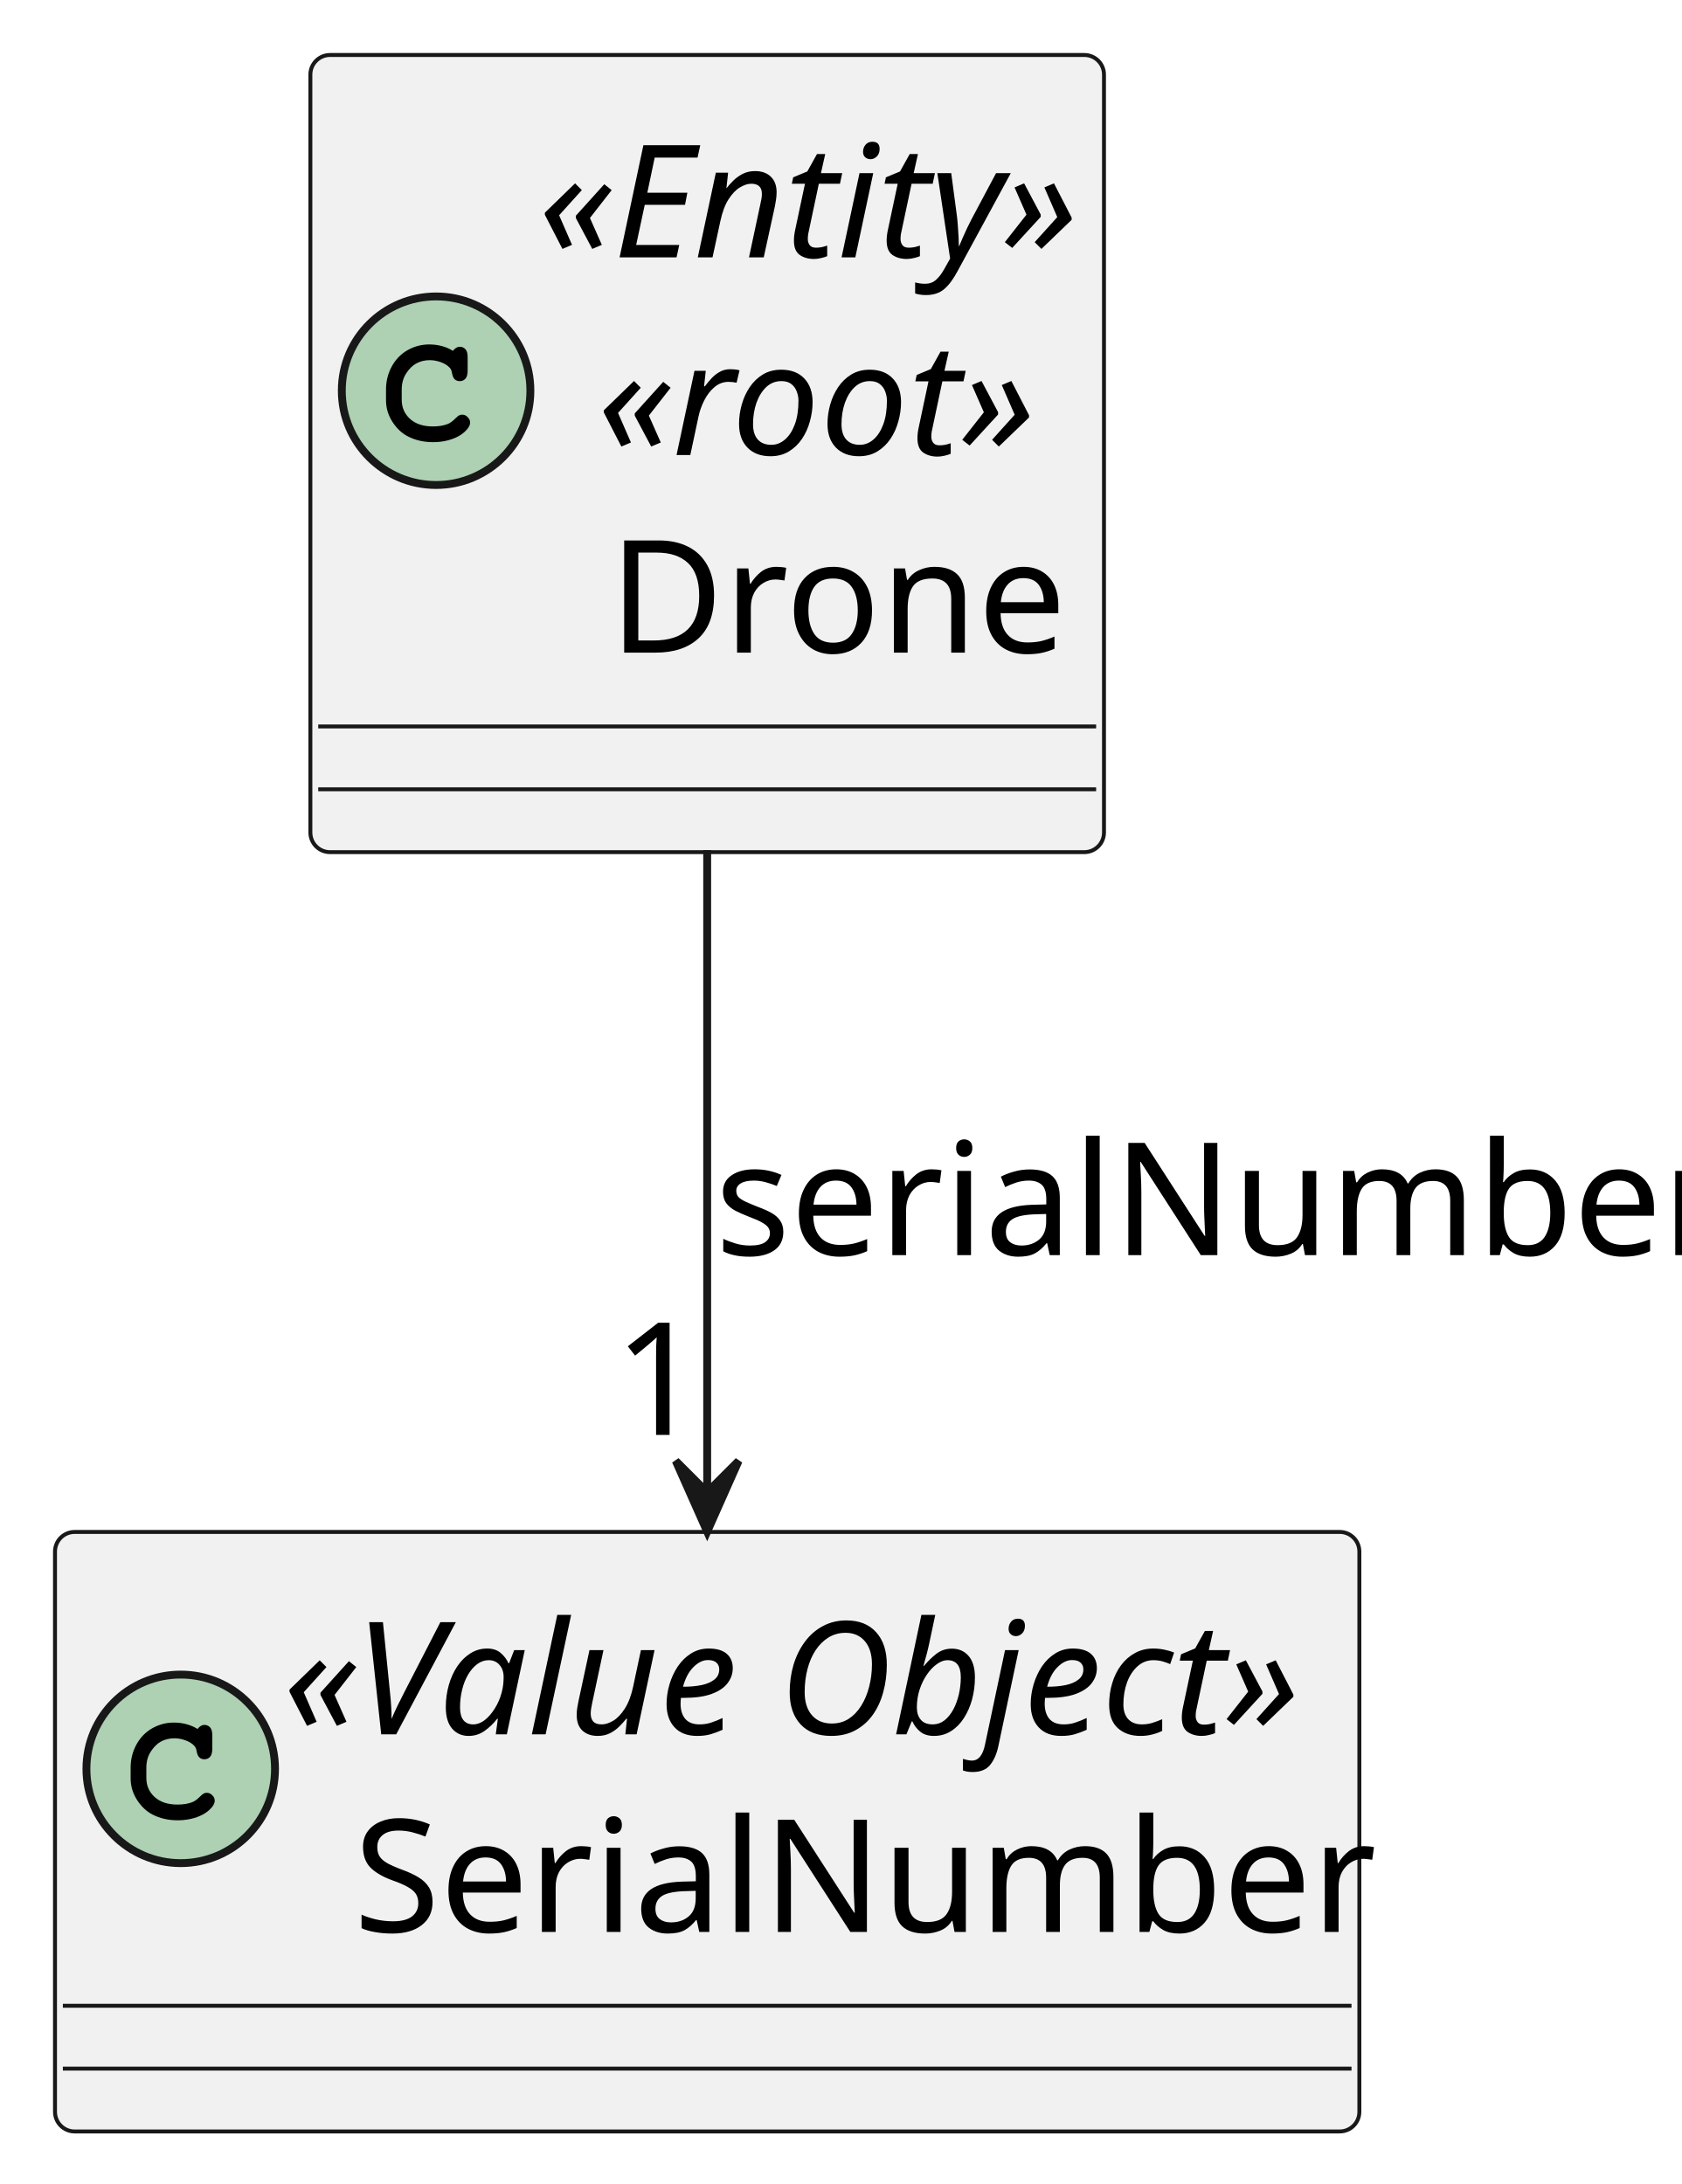
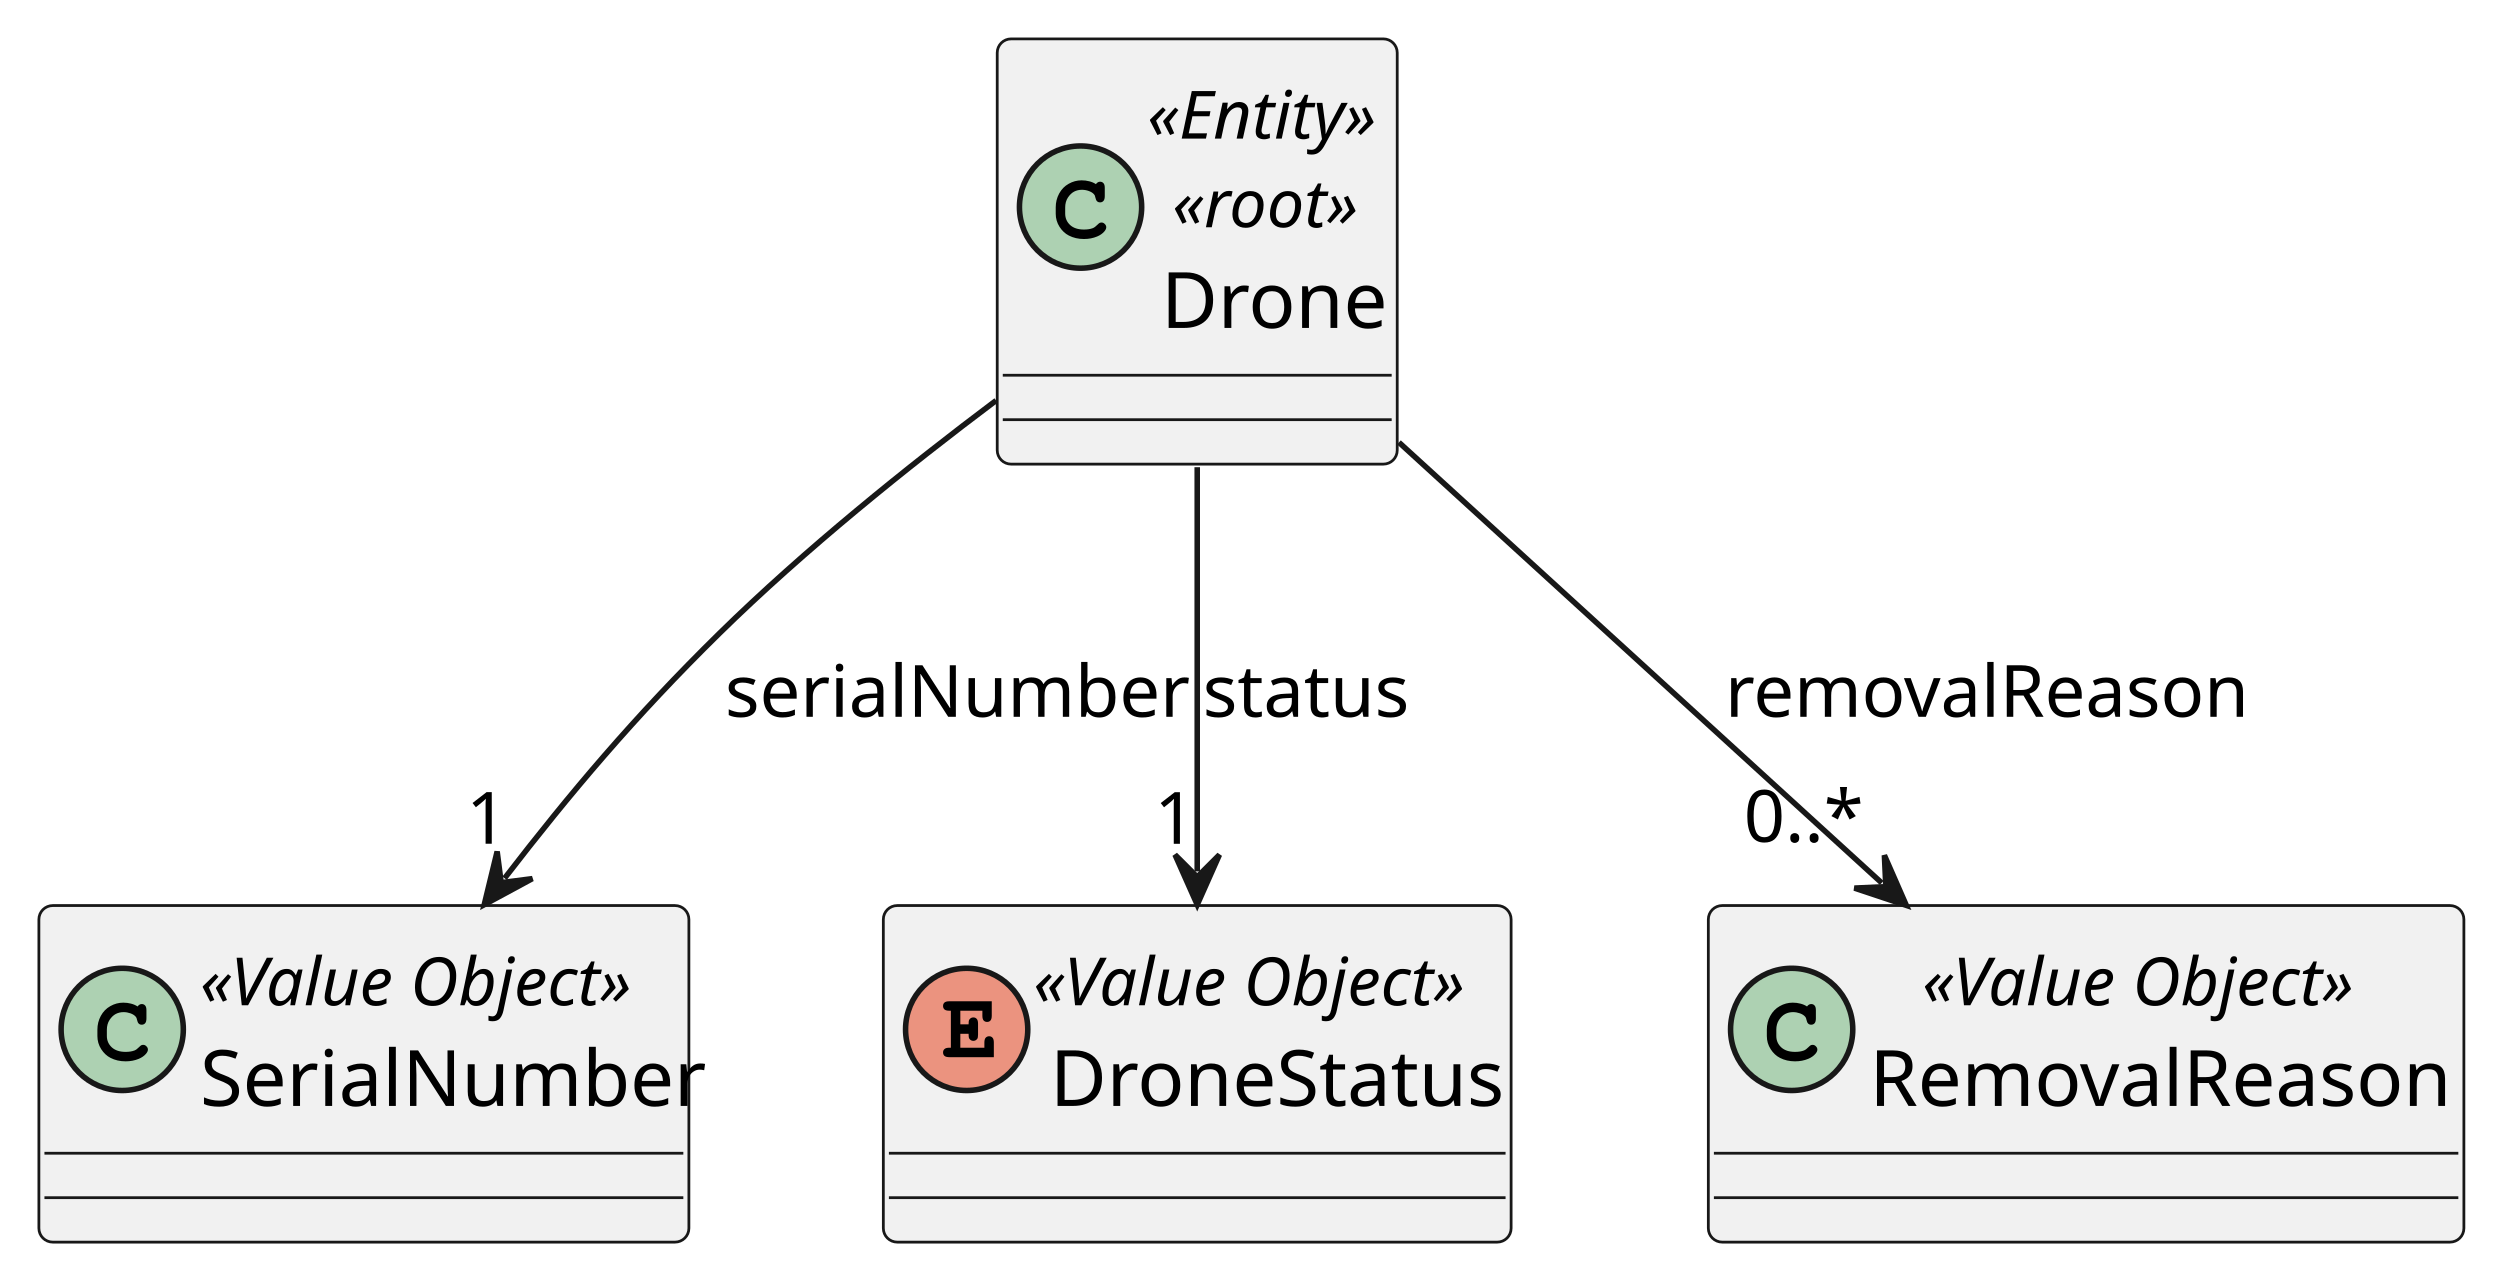
- <svg xmlns="http://www.w3.org/2000/svg" contentStyleType="text/css" height="278px" preserveAspectRatio="none" style="width:214px;height:278px;background:#FFFFFF;" version="1.1" viewBox="0 0 214 278" width="214px" zoomAndPan="magnify">
+ <svg xmlns="http://www.w3.org/2000/svg" contentStyleType="text/css" height="230px" preserveAspectRatio="none" style="width:450px;height:230px;background:#FFFFFF;" version="1.1" viewBox="0 0 450 230" width="450px" zoomAndPan="magnify">
  <defs />
  <g>
    <g id="elem_Drone">
-       <rect codeLine="4" fill="#F1F1F1" height="101.469" id="Drone" rx="2.5" ry="2.5" style="stroke:#181818;stroke-width:0.5;" width="101" x="39.5" y="7" />
-       <ellipse cx="55.5" cy="49.734" fill="#ADD1B2" rx="12" ry="12" style="stroke:#181818;stroke-width:1.0;" />
-       <path d="M57.641,44.656 Q57.828,44.406 58.047,44.281 Q58.266,44.141 58.516,44.141 Q58.953,44.141 59.234,44.453 Q59.516,44.75 59.516,45.469 L59.516,47.172 Q59.516,47.891 59.234,48.203 Q58.953,48.516 58.516,48.516 Q58.125,48.516 57.875,48.281 Q57.625,48.062 57.516,47.453 Q57.453,47.031 57.234,46.812 Q56.844,46.375 56.125,46.109 Q55.406,45.844 54.688,45.844 Q53.781,45.844 53.031,46.234 Q52.281,46.625 51.703,47.516 Q51.125,48.391 51.125,49.594 L51.125,50.891 Q51.125,52.344 52.172,53.312 Q53.234,54.281 55.094,54.281 Q56.203,54.281 56.984,53.969 Q57.422,53.797 57.938,53.281 Q58.25,52.969 58.422,52.875 Q58.594,52.781 58.828,52.781 Q59.219,52.781 59.516,53.094 Q59.828,53.391 59.828,53.797 Q59.828,54.203 59.422,54.672 Q58.828,55.359 57.891,55.75 Q56.625,56.281 55.109,56.281 Q53.328,56.281 51.906,55.547 Q50.75,54.953 49.938,53.688 Q49.125,52.422 49.125,50.938 L49.125,49.578 Q49.125,48.016 49.844,46.672 Q50.578,45.312 51.859,44.578 Q53.156,43.844 54.609,43.844 Q55.469,43.844 56.219,44.047 Q56.984,44.25 57.641,44.656 Z " fill="#000000" />
-       <text fill="#000000" font-family="sans-serif" font-size="20" font-style="italic" lengthAdjust="spacing" textLength="71" x="68.5" y="32.762">«Entity»</text>
-       <text fill="#000000" font-family="sans-serif" font-size="20" font-style="italic" lengthAdjust="spacing" textLength="56" x="76" y="57.918">«root»</text>
-       <text fill="#000000" font-family="sans-serif" font-size="20" lengthAdjust="spacing" textLength="53" x="77.5" y="83.074">Drone</text>
-       <line style="stroke:#181818;stroke-width:0.5;" x1="40.5" x2="139.5" y1="92.469" y2="92.469" />
-       <line style="stroke:#181818;stroke-width:0.5;" x1="40.5" x2="139.5" y1="100.469" y2="100.469" />
+       <rect codeLine="4" fill="#F1F1F1" height="76.543" id="Drone" rx="2.5" ry="2.5" style="stroke:#181818;stroke-width:0.5;" width="72" x="179.5" y="7" />
+       <ellipse cx="194.5" cy="37.272" fill="#ADD1B2" rx="11" ry="11" style="stroke:#181818;stroke-width:1.0;" />
+       <path d="M197.266,33.147 Q197.422,32.928 197.609,32.818 Q197.797,32.709 198.016,32.709 Q198.391,32.709 198.625,32.975 Q198.859,33.225 198.859,33.834 L198.859,35.287 Q198.859,35.897 198.625,36.162 Q198.391,36.428 198.016,36.428 Q197.672,36.428 197.469,36.225 Q197.266,36.037 197.156,35.522 Q197.109,35.162 196.922,34.975 Q196.594,34.6 195.984,34.381 Q195.375,34.162 194.75,34.162 Q193.984,34.162 193.344,34.49 Q192.719,34.818 192.219,35.568 Q191.734,36.318 191.734,37.35 L191.734,38.443 Q191.734,39.678 192.625,40.506 Q193.516,41.318 195.109,41.318 Q196.047,41.318 196.703,41.068 Q197.094,40.912 197.516,40.475 Q197.781,40.209 197.922,40.131 Q198.078,40.053 198.281,40.053 Q198.609,40.053 198.859,40.318 Q199.125,40.568 199.125,40.912 Q199.125,41.256 198.781,41.662 Q198.281,42.24 197.484,42.568 Q196.406,43.022 195.109,43.022 Q193.594,43.022 192.391,42.397 Q191.406,41.897 190.719,40.834 Q190.031,39.756 190.031,38.475 L190.031,37.318 Q190.031,35.99 190.641,34.85 Q191.266,33.693 192.359,33.084 Q193.453,32.459 194.688,32.459 Q195.422,32.459 196.062,32.631 Q196.719,32.787 197.266,33.147 Z " fill="#000000" />
+       <text fill="#000000" font-family="sans-serif" font-size="12" font-style="italic" lengthAdjust="spacing" textLength="44" x="206.5" y="24.949">«Entity»</text>
+       <text fill="#000000" font-family="sans-serif" font-size="12" font-style="italic" lengthAdjust="spacing" textLength="35" x="211" y="40.91">«root»</text>
+       <text fill="#000000" font-family="sans-serif" font-size="14" lengthAdjust="spacing" textLength="39" x="209" y="59.029">Drone</text>
+       <line style="stroke:#181818;stroke-width:0.5;" x1="180.5" x2="250.5" y1="67.543" y2="67.543" />
+       <line style="stroke:#181818;stroke-width:0.5;" x1="180.5" x2="250.5" y1="75.543" y2="75.543" />
    </g>
    <g id="elem_SerialNumber">
-       <rect codeLine="7" fill="#F1F1F1" height="76.312" id="SerialNumber" rx="2.5" ry="2.5" style="stroke:#181818;stroke-width:0.5;" width="166" x="7" y="195" />
-       <ellipse cx="23" cy="225.156" fill="#ADD1B2" rx="12" ry="12" style="stroke:#181818;stroke-width:1.0;" />
-       <path d="M25.141,220.078 Q25.328,219.828 25.547,219.703 Q25.766,219.562 26.016,219.562 Q26.453,219.562 26.734,219.875 Q27.016,220.172 27.016,220.891 L27.016,222.594 Q27.016,223.312 26.734,223.625 Q26.453,223.938 26.016,223.938 Q25.625,223.938 25.375,223.703 Q25.125,223.484 25.016,222.875 Q24.953,222.453 24.734,222.234 Q24.344,221.797 23.625,221.531 Q22.906,221.266 22.188,221.266 Q21.281,221.266 20.531,221.656 Q19.781,222.047 19.203,222.938 Q18.625,223.812 18.625,225.016 L18.625,226.312 Q18.625,227.766 19.672,228.734 Q20.734,229.703 22.594,229.703 Q23.703,229.703 24.484,229.391 Q24.922,229.219 25.438,228.703 Q25.75,228.391 25.922,228.297 Q26.094,228.203 26.328,228.203 Q26.719,228.203 27.016,228.516 Q27.328,228.812 27.328,229.219 Q27.328,229.625 26.922,230.094 Q26.328,230.781 25.391,231.172 Q24.125,231.703 22.609,231.703 Q20.828,231.703 19.406,230.969 Q18.25,230.375 17.438,229.109 Q16.625,227.844 16.625,226.359 L16.625,225 Q16.625,223.438 17.344,222.094 Q18.078,220.734 19.359,220 Q20.656,219.266 22.109,219.266 Q22.969,219.266 23.719,219.469 Q24.484,219.672 25.141,220.078 Z " fill="#000000" />
-       <text fill="#000000" font-family="sans-serif" font-size="20" font-style="italic" lengthAdjust="spacing" textLength="136" x="36" y="220.762">«Value Object»</text>
-       <text fill="#000000" font-family="sans-serif" font-size="20" lengthAdjust="spacing" textLength="118" x="45" y="245.918">SerialNumber</text>
-       <line style="stroke:#181818;stroke-width:0.5;" x1="8" x2="172" y1="255.312" y2="255.312" />
-       <line style="stroke:#181818;stroke-width:0.5;" x1="8" x2="172" y1="263.312" y2="263.312" />
+       <rect codeLine="7" fill="#F1F1F1" height="60.582" id="SerialNumber" rx="2.5" ry="2.5" style="stroke:#181818;stroke-width:0.5;" width="117" x="7" y="163" />
+       <ellipse cx="22" cy="185.291" fill="#ADD1B2" rx="11" ry="11" style="stroke:#181818;stroke-width:1.0;" />
+       <path d="M24.766,181.166 Q24.922,180.947 25.109,180.838 Q25.297,180.728 25.516,180.728 Q25.891,180.728 26.125,180.994 Q26.359,181.244 26.359,181.853 L26.359,183.307 Q26.359,183.916 26.125,184.182 Q25.891,184.447 25.516,184.447 Q25.172,184.447 24.969,184.244 Q24.766,184.057 24.656,183.541 Q24.609,183.182 24.422,182.994 Q24.094,182.619 23.484,182.4 Q22.875,182.182 22.25,182.182 Q21.484,182.182 20.844,182.51 Q20.219,182.838 19.719,183.588 Q19.234,184.338 19.234,185.369 L19.234,186.463 Q19.234,187.697 20.125,188.525 Q21.016,189.338 22.609,189.338 Q23.547,189.338 24.203,189.088 Q24.594,188.932 25.016,188.494 Q25.281,188.228 25.422,188.15 Q25.578,188.072 25.781,188.072 Q26.109,188.072 26.359,188.338 Q26.625,188.588 26.625,188.932 Q26.625,189.275 26.281,189.682 Q25.781,190.26 24.984,190.588 Q23.906,191.041 22.609,191.041 Q21.094,191.041 19.891,190.416 Q18.906,189.916 18.219,188.853 Q17.531,187.775 17.531,186.494 L17.531,185.338 Q17.531,184.01 18.141,182.869 Q18.766,181.713 19.859,181.103 Q20.953,180.478 22.188,180.478 Q22.922,180.478 23.562,180.65 Q24.219,180.807 24.766,181.166 Z " fill="#000000" />
+       <text fill="#000000" font-family="sans-serif" font-size="12" font-style="italic" lengthAdjust="spacing" textLength="85" x="36" y="180.949">«Value Object»</text>
+       <text fill="#000000" font-family="sans-serif" font-size="14" lengthAdjust="spacing" textLength="85" x="36" y="199.068">SerialNumber</text>
+       <line style="stroke:#181818;stroke-width:0.5;" x1="8" x2="123" y1="207.582" y2="207.582" />
+       <line style="stroke:#181818;stroke-width:0.5;" x1="8" x2="123" y1="215.582" y2="215.582" />
+     </g>
+     <g id="elem_DroneStatus">
+       <rect codeLine="10" fill="#F1F1F1" height="60.582" id="DroneStatus" rx="2.5" ry="2.5" style="stroke:#181818;stroke-width:0.5;" width="113" x="159" y="163" />
+       <ellipse cx="174" cy="185.291" fill="#EB937F" rx="11" ry="11" style="stroke:#181818;stroke-width:1.0;" />
+       <path d="M172.859,186.088 L172.859,188.588 L177.188,188.588 L177.188,187.666 Q177.188,187.057 177.422,186.791 Q177.672,186.525 178.047,186.525 Q178.422,186.525 178.656,186.791 Q178.891,187.057 178.891,187.666 L178.891,190.291 L170.891,190.291 Q170.266,190.291 170,190.057 Q169.75,189.822 169.75,189.432 Q169.75,189.057 170.016,188.822 Q170.281,188.588 170.891,188.588 L171.156,188.588 L171.156,181.932 L170.891,181.932 Q170.266,181.932 170,181.697 Q169.75,181.463 169.75,181.072 Q169.75,180.697 170,180.463 Q170.266,180.228 170.891,180.228 L178.516,180.228 L178.516,182.822 Q178.516,183.432 178.281,183.697 Q178.062,183.947 177.672,183.947 Q177.297,183.947 177.062,183.697 Q176.828,183.432 176.828,182.822 L176.828,181.932 L172.859,181.932 L172.859,184.385 L174.344,184.385 Q174.344,183.728 174.469,183.541 Q174.734,183.135 175.203,183.135 Q175.578,183.135 175.812,183.4 Q176.047,183.65 176.047,184.26 L176.047,186.228 Q176.047,186.775 175.922,186.963 Q175.656,187.353 175.203,187.353 Q174.734,187.353 174.469,186.947 Q174.344,186.76 174.344,186.088 L172.859,186.088 Z " fill="#000000" />
+       <text fill="#000000" font-family="sans-serif" font-size="12" font-style="italic" lengthAdjust="spacing" textLength="85" x="186" y="180.949">«Value Object»</text>
+       <text fill="#000000" font-family="sans-serif" font-size="14" lengthAdjust="spacing" textLength="79" x="189" y="199.068">DroneStatus</text>
+       <line style="stroke:#181818;stroke-width:0.5;" x1="160" x2="271" y1="207.582" y2="207.582" />
+       <line style="stroke:#181818;stroke-width:0.5;" x1="160" x2="271" y1="215.582" y2="215.582" />
+     </g>
+     <g id="elem_RemovalReason">
+       <rect codeLine="13" fill="#F1F1F1" height="60.582" id="RemovalReason" rx="2.5" ry="2.5" style="stroke:#181818;stroke-width:0.5;" width="136" x="307.5" y="163" />
+       <ellipse cx="322.5" cy="185.291" fill="#ADD1B2" rx="11" ry="11" style="stroke:#181818;stroke-width:1.0;" />
+       <path d="M325.266,181.166 Q325.422,180.947 325.609,180.838 Q325.797,180.728 326.016,180.728 Q326.391,180.728 326.625,180.994 Q326.859,181.244 326.859,181.853 L326.859,183.307 Q326.859,183.916 326.625,184.182 Q326.391,184.447 326.016,184.447 Q325.672,184.447 325.469,184.244 Q325.266,184.057 325.156,183.541 Q325.109,183.182 324.922,182.994 Q324.594,182.619 323.984,182.4 Q323.375,182.182 322.75,182.182 Q321.984,182.182 321.344,182.51 Q320.719,182.838 320.219,183.588 Q319.734,184.338 319.734,185.369 L319.734,186.463 Q319.734,187.697 320.625,188.525 Q321.516,189.338 323.109,189.338 Q324.047,189.338 324.703,189.088 Q325.094,188.932 325.516,188.494 Q325.781,188.228 325.922,188.15 Q326.078,188.072 326.281,188.072 Q326.609,188.072 326.859,188.338 Q327.125,188.588 327.125,188.932 Q327.125,189.275 326.781,189.682 Q326.281,190.26 325.484,190.588 Q324.406,191.041 323.109,191.041 Q321.594,191.041 320.391,190.416 Q319.406,189.916 318.719,188.853 Q318.031,187.775 318.031,186.494 L318.031,185.338 Q318.031,184.01 318.641,182.869 Q319.266,181.713 320.359,181.103 Q321.453,180.478 322.688,180.478 Q323.422,180.478 324.062,180.65 Q324.719,180.807 325.266,181.166 Z " fill="#000000" />
+       <text fill="#000000" font-family="sans-serif" font-size="12" font-style="italic" lengthAdjust="spacing" textLength="85" x="346" y="180.949">«Value Object»</text>
+       <text fill="#000000" font-family="sans-serif" font-size="14" lengthAdjust="spacing" textLength="104" x="336.5" y="199.068">RemovalReason</text>
+       <line style="stroke:#181818;stroke-width:0.5;" x1="308.5" x2="442.5" y1="207.582" y2="207.582" />
+       <line style="stroke:#181818;stroke-width:0.5;" x1="308.5" x2="442.5" y1="215.582" y2="215.582" />
+     </g>
+     <g id="link_Drone_DroneStatus">
+       <path codeLine="17" d="M215.5,84.1 C215.5,108.6 215.5,134.12 215.5,156.85 " fill="none" id="Drone-to-DroneStatus" style="stroke:#181818;stroke-width:1.0;" />
+       <polygon fill="#181818" points="215.5,162.85,219.5,153.85,215.5,157.85,211.5,153.85,215.5,162.85" style="stroke:#181818;stroke-width:1.0;" />
+       <text fill="#000000" font-family="sans-serif" font-size="13" lengthAdjust="spacing" textLength="36" x="216.5" y="129.028">status</text>
+       <text fill="#000000" font-family="sans-serif" font-size="13" lengthAdjust="spacing" textLength="7" x="207.778" y="151.877">1</text>
    </g>
    <g id="link_Drone_SerialNumber">
-       <path codeLine="10" d="M90,108.22 C90,134.02 90,165.2 90,189.81 " fill="none" id="Drone-to-SerialNumber" style="stroke:#181818;stroke-width:1.0;" />
-       <polygon fill="#181818" points="90,194.96,94,185.96,90,189.96,86,185.96,90,194.96" style="stroke:#181818;stroke-width:1.0;" />
-       <text fill="#000000" font-family="sans-serif" font-size="20" lengthAdjust="spacing" textLength="115" x="91" y="159.762">serialNumber</text>
-       <text fill="#000000" font-family="sans-serif" font-size="20" lengthAdjust="spacing" textLength="11" x="78.123" y="182.655">1</text>
+       <path codeLine="18" d="M179.3,72.09 C163.36,84.06 144.81,98.98 129.5,114 C114.19,129.03 102.603,142.808 90.823,158.088 " fill="none" id="Drone-to-SerialNumber" style="stroke:#181818;stroke-width:1.0;" />
+       <polygon fill="#181818" points="87.16,162.84,95.823,158.155,90.213,158.88,89.487,153.27,87.16,162.84" style="stroke:#181818;stroke-width:1.0;" />
+       <text fill="#000000" font-family="sans-serif" font-size="13" lengthAdjust="spacing" textLength="76" x="130.5" y="129.028">serialNumber</text>
+       <text fill="#000000" font-family="sans-serif" font-size="13" lengthAdjust="spacing" textLength="7" x="83.906" y="151.865">1</text>
+     </g>
+     <g id="link_Drone_RemovalReason">
+       <path codeLine="19" d="M251.81,79.63 C279.28,104.7 312.248,134.775 338.708,158.925 " fill="none" id="Drone-to-RemovalReason" style="stroke:#181818;stroke-width:1.0;" />
+       <polygon fill="#181818" points="343.14,162.97,339.189,153.948,339.447,159.599,333.796,159.857,343.14,162.97" style="stroke:#181818;stroke-width:1.0;" />
+       <text fill="#000000" font-family="sans-serif" font-size="13" lengthAdjust="spacing" textLength="88" x="310.5" y="129.028">removalReason</text>
+       <text fill="#000000" font-family="sans-serif" font-size="13" lengthAdjust="spacing" textLength="20" x="313.874" y="151.538">0..*</text>
    </g>
  </g>
</svg>
